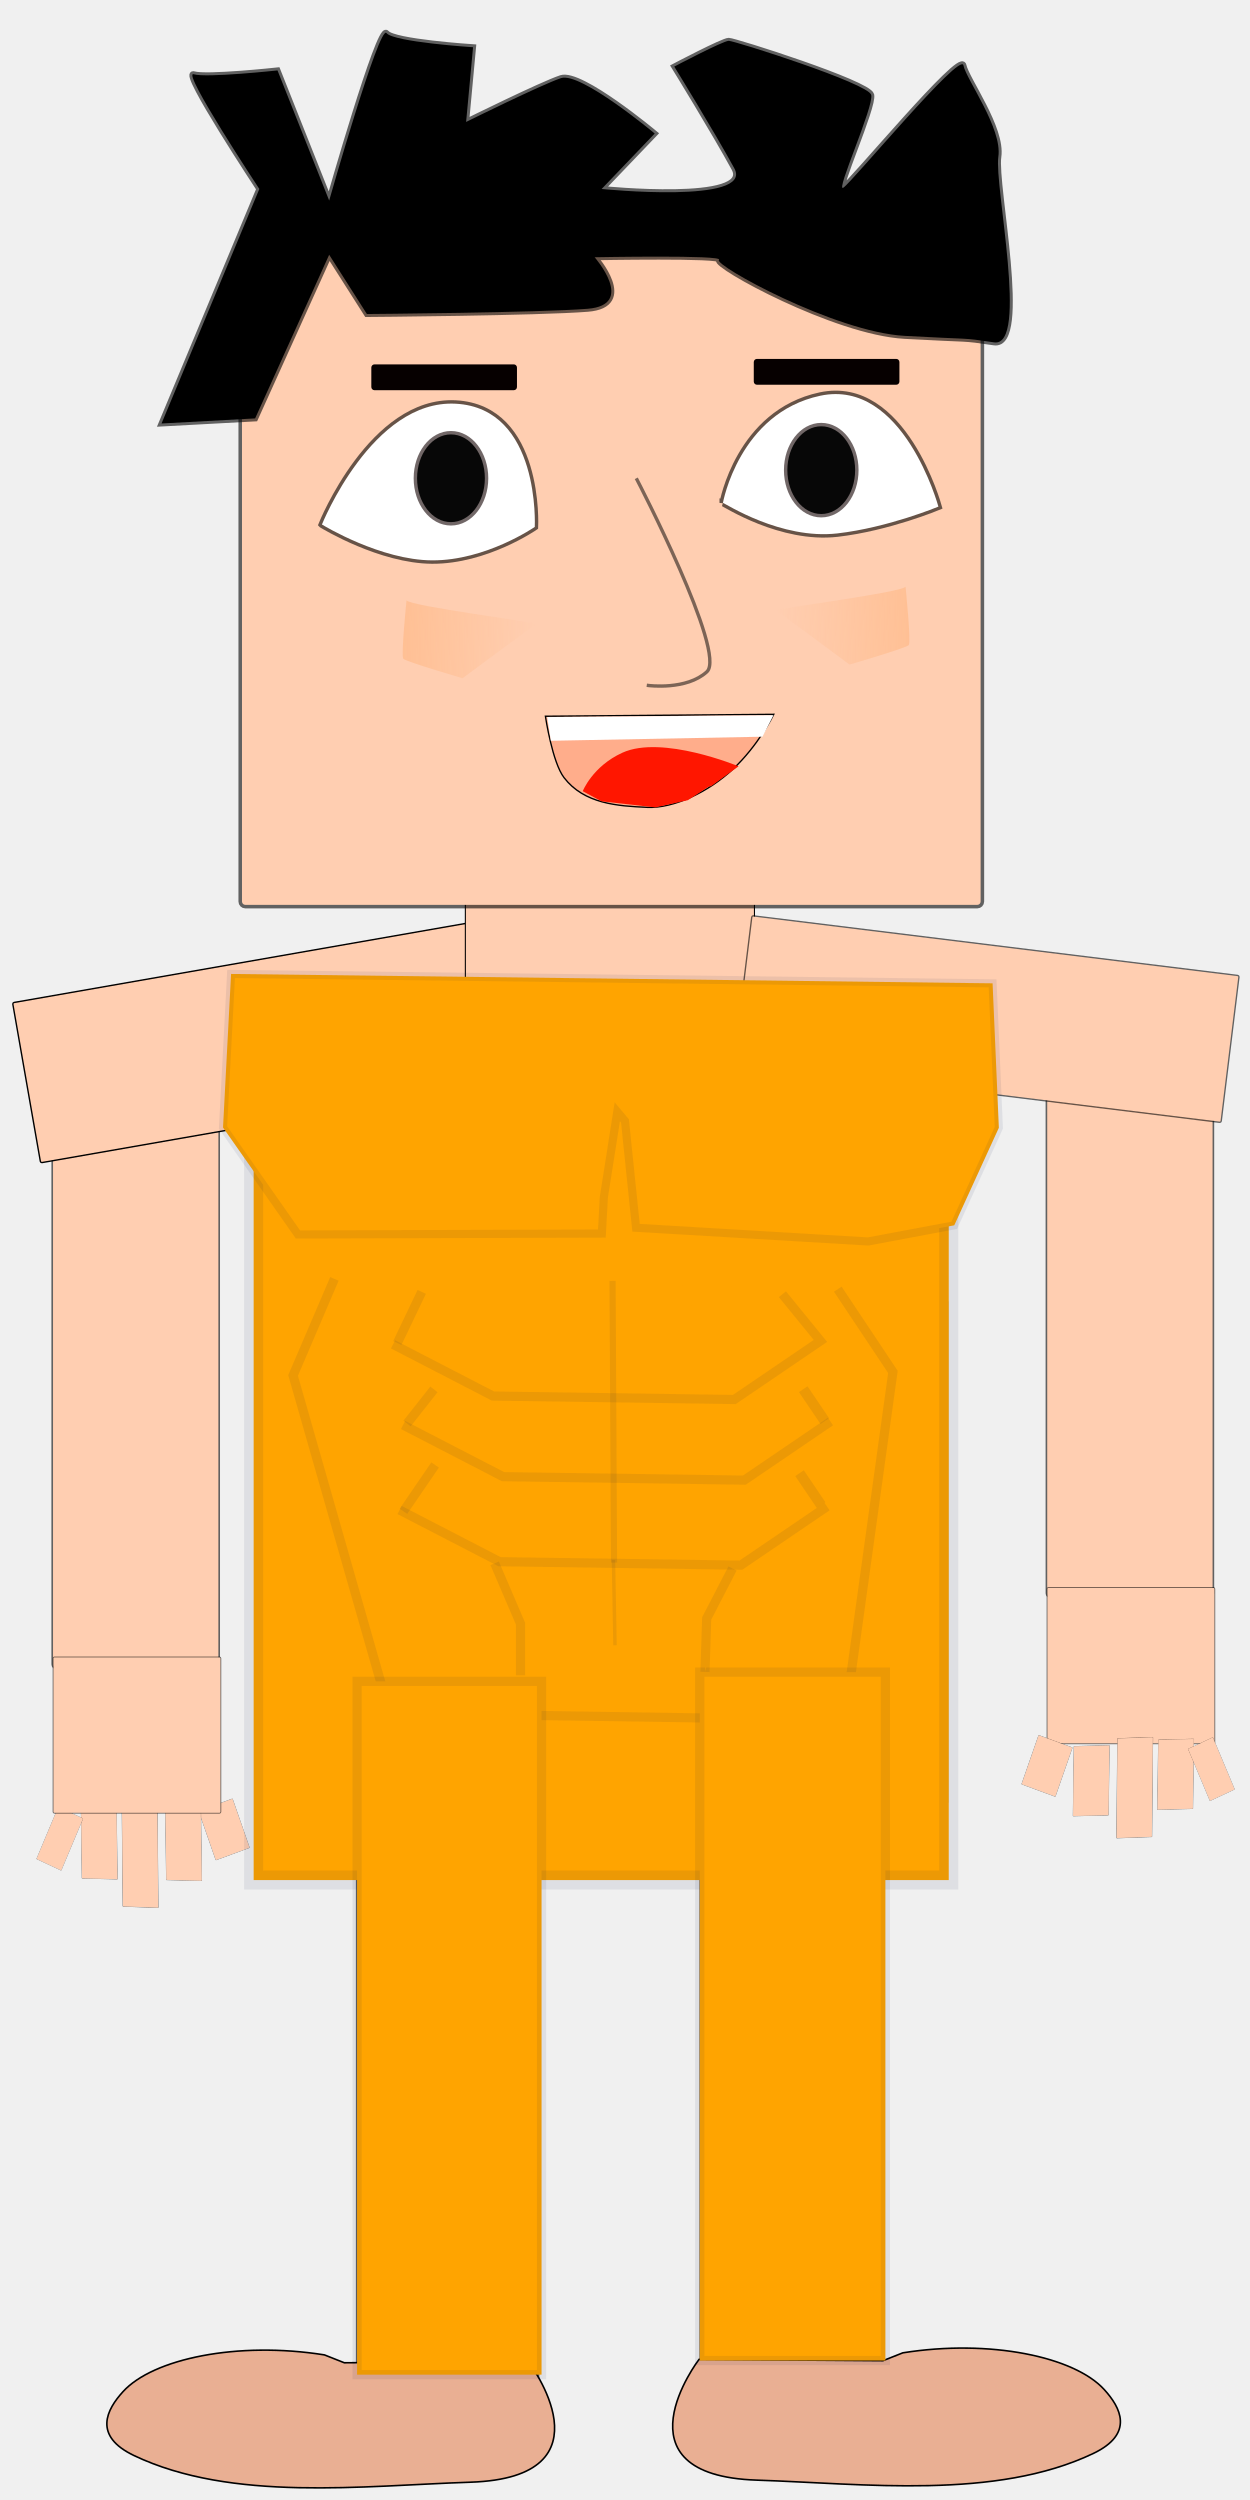
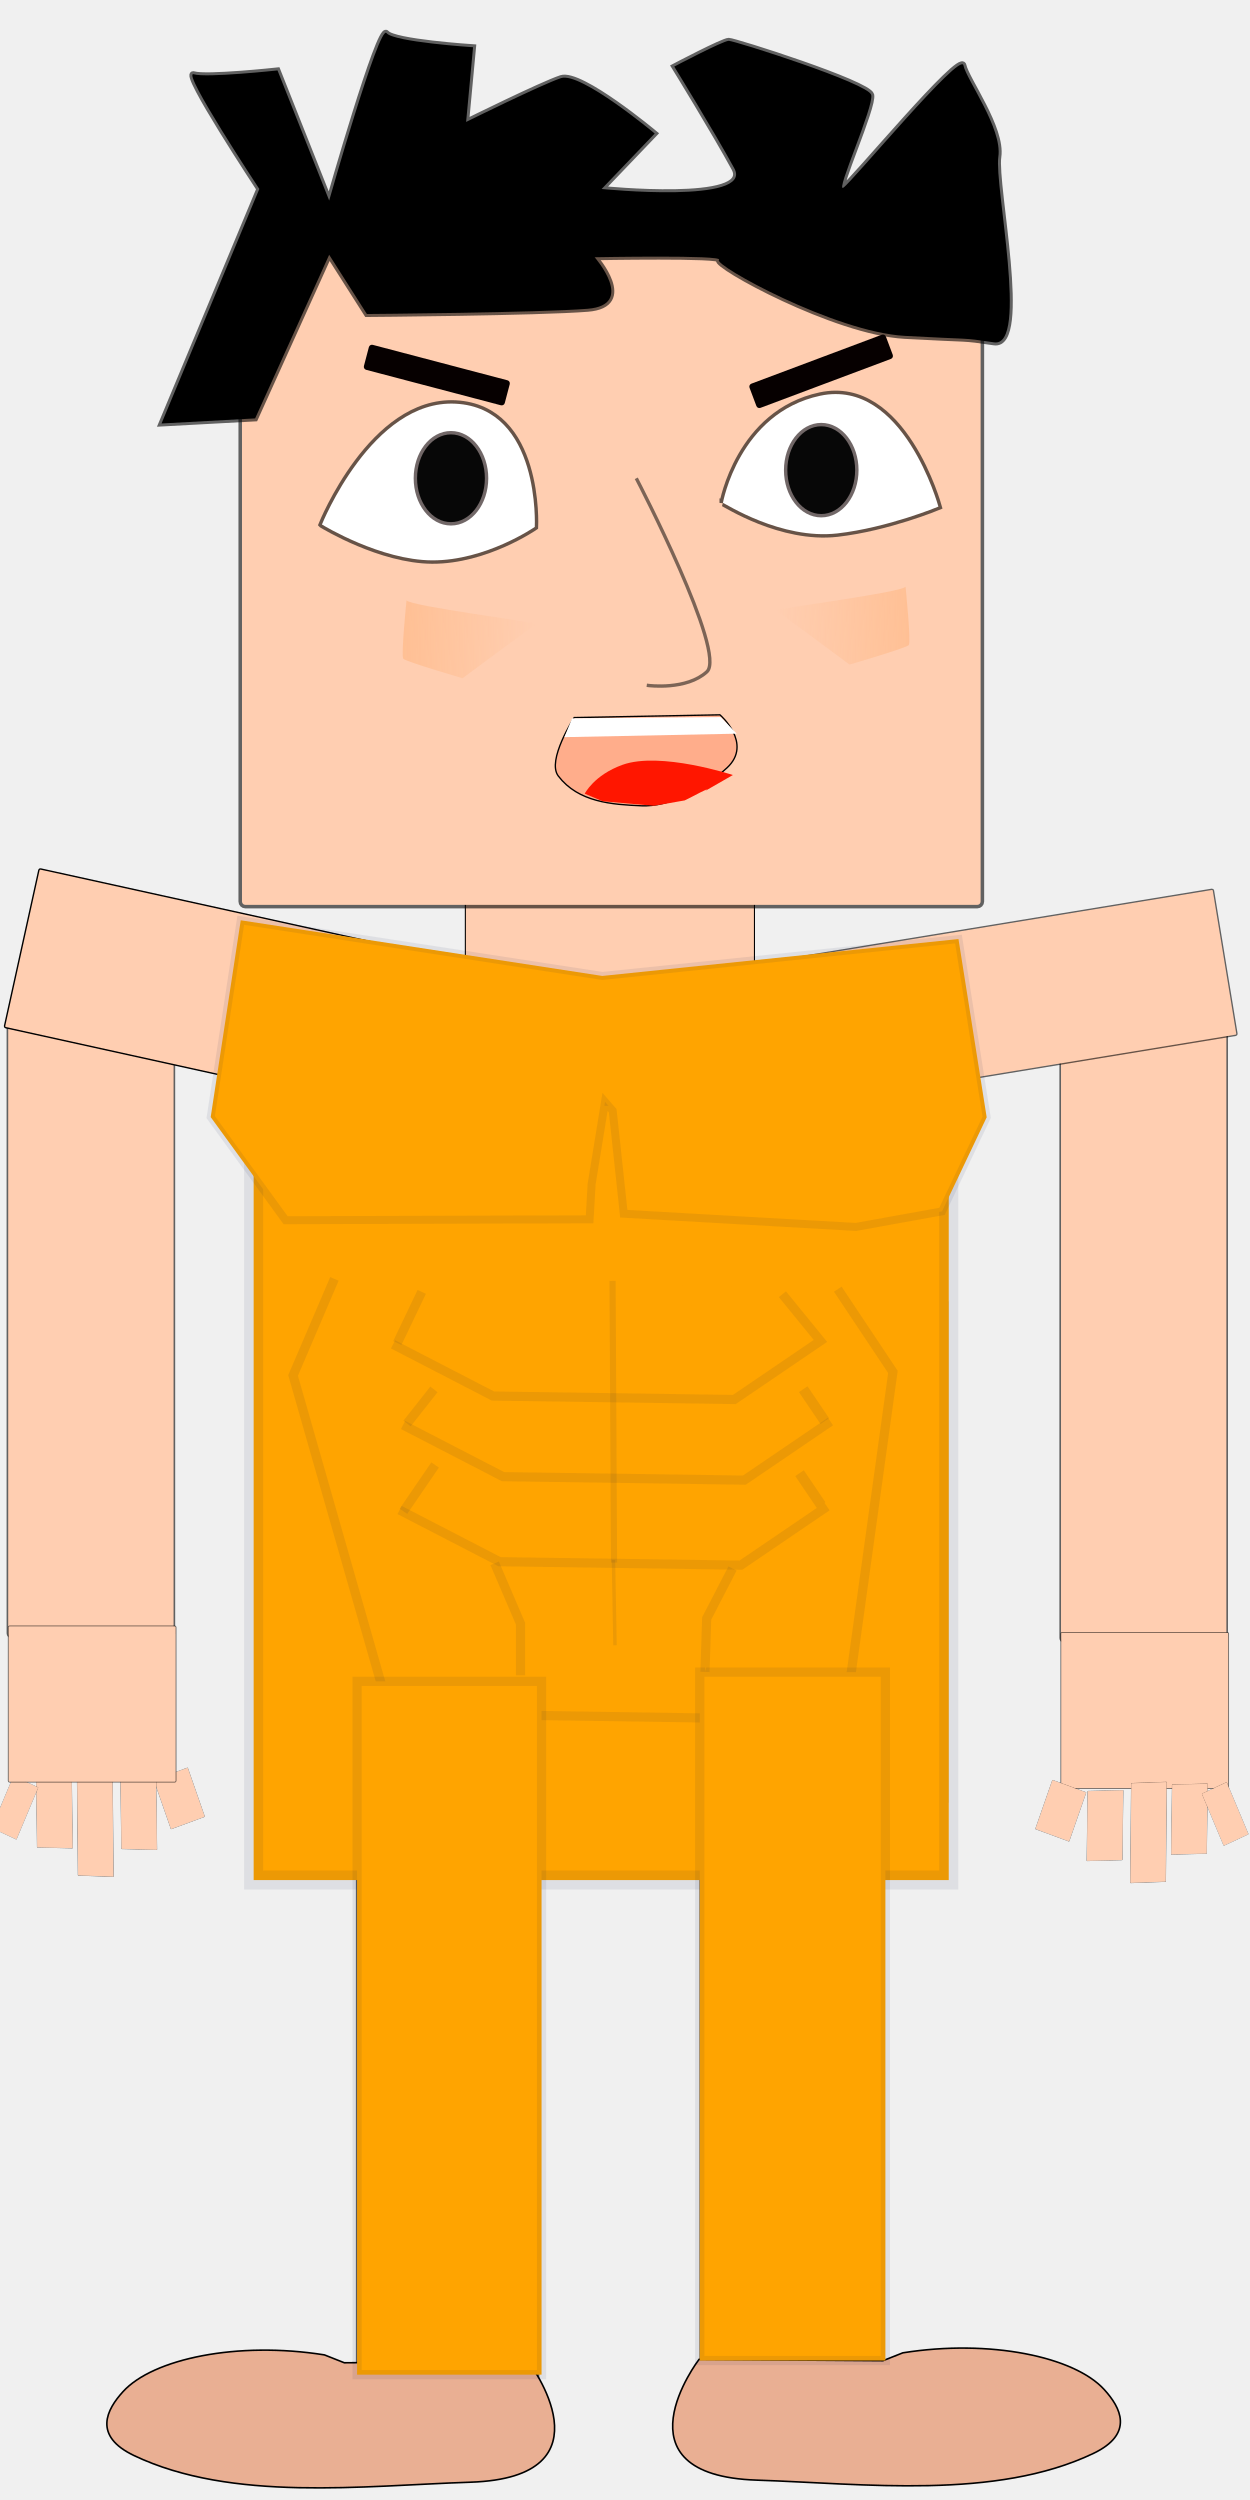
<svg xmlns="http://www.w3.org/2000/svg" xmlns:xlink="http://www.w3.org/1999/xlink" width="64" height="128" viewBox="0 0 16.933 33.867" version="1.1" id="svg1" xml:space="preserve">
  <defs id="defs1">
    <linearGradient id="linearGradient5685">
      <stop style="stop-color:#ffad70;stop-opacity:1;" offset="0" id="stop5681" />
      <stop style="stop-color:#ffb278;stop-opacity:0;" offset="1" id="stop5683" />
    </linearGradient>
    <linearGradient xlink:href="#linearGradient5685" id="linearGradient5687" x1="5.871" y1="39.004" x2="21.384" y2="39.272" gradientUnits="userSpaceOnUse" gradientTransform="matrix(0.2458605,0,0,0.2185464,2.010088,0.07742753)" />
    <linearGradient xlink:href="#linearGradient5685" id="linearGradient5722" gradientUnits="userSpaceOnUse" gradientTransform="matrix(-0.2458605,0,0,0.2185464,15.76372,-0.1083041)" x1="5.423" y1="38.914" x2="21.384" y2="39.272" />
  </defs>
+   <g id="g1" transform="translate(-0.3962466,-0.3054401)">
+     <rect style="fill:#ffceb1;fill-opacity:1;fill-rule:evenodd;stroke:#000000;stroke-width:0.006;stroke-linecap:square;stroke-opacity:0.595;paint-order:markers stroke fill" id="rect358-1-9-1-3-2-7" width="0.701" height="0.485" x="23.776" y="5.207" ry="0.002" transform="matrix(0.3290433,0.9443148,-0.9382773,0.3458839,0,0)" />
+     <rect style="fill:#ffceb1;fill-opacity:1;fill-rule:evenodd;stroke:#000000;stroke-width:0.007;stroke-linecap:square;stroke-opacity:0.595;paint-order:markers stroke fill" id="rect358-1-9-1-3-2-7-0" width="0.944" height="0.479" x="24.366" y="-2.179" ry="0.002" transform="matrix(0.0135589,0.9999081,-0.9996734,-0.02555759,0,0)" />
+     <rect style="fill:#ffceb1;fill-opacity:1;fill-rule:evenodd;stroke:#000000;stroke-width:0.007;stroke-linecap:square;stroke-opacity:0.595;paint-order:markers stroke fill" id="rect358-1-9-1-3-2-7-0-7" width="0.944" height="0.479" x="24.374" y="-1.036" ry="0.002" transform="matrix(0.0135589,0.9999081,-0.9996734,-0.02555759,0,0)" />
+     <rect style="fill:#ffceb1;fill-opacity:1;fill-rule:evenodd;stroke:#000000;stroke-width:0.005;stroke-linecap:square;stroke-opacity:0.595;paint-order:markers stroke fill" id="rect358-1-9-1-3-2-7-0-7-1" width="0.761" height="0.367" x="21.847" y="-10.337" ry="0.002" transform="matrix(-0.386925,0.9221112,-0.9059902,-0.4232987,0,0)" />
+     <rect style="fill:#ffceb1;fill-opacity:1;fill-rule:evenodd;stroke:#000000;stroke-width:0.008;stroke-linecap:square;stroke-opacity:0.595;paint-order:markers stroke fill" id="rect358-1-9-1-3-2-7-0-3" width="1.348" height="0.478" x="24.319" y="-1.69" ry="0.002" transform="matrix(0.00947057,0.9999552,-0.9993307,-0.03657963,0,0)" />
+   </g>
  <g id="layer1">
    <g id="layer4" transform="matrix(0.9821391,0,0,0.8105135,-0.5024058,6.393194)">
      <rect style="fill:#ffceb1;fill-opacity:1;fill-rule:evenodd;stroke:#000000;stroke-width:0.05;stroke-linecap:square;stroke-opacity:0.595;paint-order:markers stroke fill" id="rect358-1" width="2.48" height="9.848" x="5.445" y="22.279" ry="0.05" />
      <rect style="fill:#ffceb1;fill-opacity:1;fill-rule:evenodd;stroke:#000000;stroke-width:0.05;stroke-linecap:square;stroke-opacity:0.595;paint-order:markers stroke fill" id="rect358-1-5" width="2.48" height="9.848" x="10.183" y="22.135" ry="0.05" />
    </g>
-     <g id="g4" transform="translate(-0.1867924,-0.6070755)">
-       <rect style="fill:#ffceb1;fill-opacity:1;fill-rule:evenodd;stroke:#000000;stroke-width:0.044;stroke-linecap:square;stroke-opacity:0.595;paint-order:markers stroke fill" id="rect358-1-9-1" width="2.24" height="8.411" x="14.373" y="13.823" ry="0.043" />
-       <rect style="fill:#ffceb1;fill-opacity:1;fill-rule:evenodd;stroke:#000000;stroke-width:0.022;stroke-linecap:square;stroke-opacity:0.595;paint-order:markers stroke fill" id="rect358-1-9-1-3" width="2.262" height="2.105" x="14.376" y="22.119" ry="0.011" />
-       <g id="g2" transform="matrix(-1,0,0,1,31.99359,-1.023637)">
-         <rect style="fill:#ffceb1;fill-opacity:1;fill-rule:evenodd;stroke:#000000;stroke-width:0.006;stroke-linecap:square;stroke-opacity:0.595;paint-order:markers stroke fill" id="rect358-1-9-1-3-2-7-3" width="0.701" height="0.485" x="29.726" y="-8.478" ry="0.002" transform="matrix(0.3290433,0.9443148,-0.9382773,0.3458839,0,0)" />
-         <rect style="fill:#ffceb1;fill-opacity:1;fill-rule:evenodd;stroke:#000000;stroke-width:0.007;stroke-linecap:square;stroke-opacity:0.595;paint-order:markers stroke fill" id="rect358-1-9-1-3-2-7-0-0" width="0.944" height="0.479" x="24.858" y="-16.926" ry="0.002" transform="matrix(0.0135589,0.9999081,-0.9996734,-0.02555759,0,0)" />
-         <rect style="fill:#ffceb1;fill-opacity:1;fill-rule:evenodd;stroke:#000000;stroke-width:0.007;stroke-linecap:square;stroke-opacity:0.595;paint-order:markers stroke fill" id="rect358-1-9-1-3-2-7-0-7-4" width="0.944" height="0.479" x="24.8" y="-15.783" ry="0.002" transform="matrix(0.0135589,0.9999081,-0.9996734,-0.02555759,0,0)" />
-         <rect style="fill:#ffceb1;fill-opacity:1;fill-rule:evenodd;stroke:#000000;stroke-width:0.005;stroke-linecap:square;stroke-opacity:0.595;paint-order:markers stroke fill" id="rect358-1-9-1-3-2-7-0-7-1-8" width="0.761" height="0.367" x="16.306" y="-24.304" ry="0.002" transform="matrix(-0.386925,0.9221112,-0.9059902,-0.4232987,0,0)" />
-         <rect style="fill:#ffceb1;fill-opacity:1;fill-rule:evenodd;stroke:#000000;stroke-width:0.008;stroke-linecap:square;stroke-opacity:0.595;paint-order:markers stroke fill" id="rect358-1-9-1-3-2-7-0-3-7" width="1.348" height="0.478" x="24.582" y="-16.446" ry="0.002" transform="matrix(0.00947057,0.9999552,-0.9993307,-0.03657963,0,0)" />
-       </g>
-     </g>
    <path style="fill:#e9af93;fill-opacity:1;fill-rule:evenodd;stroke:#000000;stroke-width:0.044;stroke-linecap:square;stroke-dasharray:none;stroke-opacity:1;paint-order:markers stroke fill" d="m 4.392,31.912 c -1.175,-0.187 -2.317,0.052 -2.719,0.496 -0.216,0.238 -0.405,0.584 0.147,0.847 1.324,0.63 3.092,0.408 4.551,0.36 1.958,-0.064 0.779,-1.614 0.779,-1.614 l -2.488,0.018 z" id="path13381" />
    <path style="fill:#e9af93;fill-opacity:1;fill-rule:evenodd;stroke:#000000;stroke-width:0.044;stroke-linecap:square;stroke-dasharray:none;stroke-opacity:1;paint-order:markers stroke fill" d="m 12.233,31.884 c 1.175,-0.187 2.317,0.052 2.719,0.496 0.216,0.238 0.405,0.584 -0.147,0.847 -1.324,0.63 -3.092,0.408 -4.551,0.36 -1.958,-0.064 -0.779,-1.614 -0.779,-1.614 l 2.488,0.018 z" id="path13381-7" />
-     <g id="g3" transform="translate(0.6070755,0.420283)">
-       <g id="g1" transform="translate(-0.3962466,-0.3054401)">
-         <rect style="fill:#ffceb1;fill-opacity:1;fill-rule:evenodd;stroke:#000000;stroke-width:0.006;stroke-linecap:square;stroke-opacity:0.595;paint-order:markers stroke fill" id="rect358-1-9-1-3-2-7" width="0.701" height="0.485" x="23.776" y="5.207" ry="0.002" transform="matrix(0.3290433,0.9443148,-0.9382773,0.3458839,0,0)" />
-         <rect style="fill:#ffceb1;fill-opacity:1;fill-rule:evenodd;stroke:#000000;stroke-width:0.007;stroke-linecap:square;stroke-opacity:0.595;paint-order:markers stroke fill" id="rect358-1-9-1-3-2-7-0" width="0.944" height="0.479" x="24.366" y="-2.179" ry="0.002" transform="matrix(0.0135589,0.9999081,-0.9996734,-0.02555759,0,0)" />
-         <rect style="fill:#ffceb1;fill-opacity:1;fill-rule:evenodd;stroke:#000000;stroke-width:0.007;stroke-linecap:square;stroke-opacity:0.595;paint-order:markers stroke fill" id="rect358-1-9-1-3-2-7-0-7" width="0.944" height="0.479" x="24.374" y="-1.036" ry="0.002" transform="matrix(0.0135589,0.9999081,-0.9996734,-0.02555759,0,0)" />
-         <rect style="fill:#ffceb1;fill-opacity:1;fill-rule:evenodd;stroke:#000000;stroke-width:0.005;stroke-linecap:square;stroke-opacity:0.595;paint-order:markers stroke fill" id="rect358-1-9-1-3-2-7-0-7-1" width="0.761" height="0.367" x="21.847" y="-10.337" ry="0.002" transform="matrix(-0.386925,0.9221112,-0.9059902,-0.4232987,0,0)" />
-         <rect style="fill:#ffceb1;fill-opacity:1;fill-rule:evenodd;stroke:#000000;stroke-width:0.008;stroke-linecap:square;stroke-opacity:0.595;paint-order:markers stroke fill" id="rect358-1-9-1-3-2-7-0-3" width="1.348" height="0.478" x="24.319" y="-1.69" ry="0.002" transform="matrix(0.00947057,0.9999552,-0.9993307,-0.03657963,0,0)" />
-       </g>
-       <rect style="fill:#ffceb1;fill-opacity:1;fill-rule:evenodd;stroke:#000000;stroke-width:0.044;stroke-linecap:square;stroke-opacity:0.595;paint-order:markers stroke fill" id="rect358-1-9" width="2.24" height="8.411" x="0.111" y="13.759" ry="0.043" />
-       <rect style="fill:#ffceb1;fill-opacity:1;fill-rule:evenodd;stroke:#000000;stroke-width:0.022;stroke-linecap:square;stroke-opacity:0.595;paint-order:markers stroke fill" id="rect358-1-9-1-3-2" width="2.262" height="2.105" x="0.117" y="22.032" ry="0.011" />
-     </g>
-     <rect style="fill:#ffceb1;fill-opacity:1;fill-rule:evenodd;stroke:#000000;stroke-width:0.038;stroke-linecap:square;stroke-dasharray:none;stroke-opacity:1;paint-order:markers stroke fill" id="rect358-1-9-4" width="6.509" height="2.183" x="-2.165" y="13.419" ry="0.011" transform="rotate(-9.928404)" />
+     <rect style="fill:#ffceb1;fill-opacity:1;fill-rule:evenodd;stroke:#000000;stroke-width:0.044;stroke-linecap:square;stroke-opacity:0.595;paint-order:markers stroke fill" id="rect358-1-9" width="2.24" height="8.411" x="0.111" y="13.759" ry="0.043" />
+     <rect style="fill:#ffceb1;fill-opacity:1;fill-rule:evenodd;stroke:#000000;stroke-width:0.044;stroke-linecap:square;stroke-opacity:0.595;paint-order:markers stroke fill" id="rect358-1-9-1" width="2.24" height="8.411" x="14.373" y="13.823" ry="0.043" />
+     <rect style="fill:#ffceb1;fill-opacity:1;fill-rule:evenodd;stroke:#000000;stroke-width:0.022;stroke-linecap:square;stroke-opacity:0.595;paint-order:markers stroke fill" id="rect358-1-9-1-3" width="2.262" height="2.105" x="14.376" y="22.119" ry="0.011" />
+     <rect style="fill:#ffceb1;fill-opacity:1;fill-rule:evenodd;stroke:#000000;stroke-width:0.022;stroke-linecap:square;stroke-opacity:0.595;paint-order:markers stroke fill" id="rect358-1-9-1-3-2" width="2.262" height="2.105" x="0.117" y="22.032" ry="0.011" />
+     <rect style="fill:#ffceb1;fill-opacity:1;fill-rule:evenodd;stroke:#000000;stroke-width:0.038;stroke-linecap:square;stroke-dasharray:none;stroke-opacity:1;paint-order:markers stroke fill" id="rect358-1-9-4" width="6.509" height="2.183" x="3.06" y="11.387" ry="0.011" transform="rotate(12.4267)" />
    <rect style="fill:#ffceb1;fill-opacity:1;fill-rule:evenodd;stroke:#000000;stroke-width:0.029;stroke-linecap:square;stroke-dasharray:none;stroke-opacity:1;paint-order:markers stroke fill" id="rect358-1-9-4-9" width="3.902" height="2.191" x="6.311" y="12.17" ry="0.011" />
-     <rect style="fill:#ffceb1;fill-opacity:1;fill-rule:evenodd;stroke:#000000;stroke-width:0.037;stroke-linecap:square;stroke-opacity:0.595;paint-order:markers stroke fill" id="rect358-1-9-4-0" width="6.631" height="1.986" x="11.634" y="11.077" ry="0.01" transform="rotate(7.014669)" />
+     <rect style="fill:#ffceb1;fill-opacity:1;fill-rule:evenodd;stroke:#000000;stroke-width:0.037;stroke-linecap:square;stroke-opacity:0.595;paint-order:markers stroke fill" id="rect358-1-9-4-0" width="6.631" height="1.986" x="7.627" y="14.556" ry="0.01" transform="rotate(-9.320184)" />
    <rect style="fill:#ffceb1;fill-opacity:1;fill-rule:evenodd;stroke:#000000;stroke-width:0.096;stroke-linecap:square;stroke-opacity:0.595;paint-order:markers stroke fill" id="rect358" width="10.006" height="8.859" x="3.278" y="3.399" ry="0.045" />
    <rect style="fill:#ffceb1;fill-opacity:1;fill-rule:evenodd;stroke:#000000;stroke-width:0.081;stroke-linecap:square;stroke-opacity:0.595;paint-order:markers stroke fill" id="rect358-4-1" width="9.226" height="6.852" x="3.578" y="17.598" ry="0.035" />
    <path style="fill:#000000;fill-opacity:1;fill-rule:evenodd;stroke:#000000;stroke-width:0.081;stroke-linecap:square;stroke-opacity:0.595;paint-order:markers stroke fill" d="M 4.459,3.451 C 4.421,3.538 3.456,5.668 3.456,5.668 L 2.188,5.737 3.513,2.56 c 0,0 -1.06,-1.606 -0.889,-1.554 0.17,0.052 1.135,-0.052 1.135,-0.052 L 4.459,2.717 c 0,0 0.681,-2.392 0.776,-2.269 0.095,0.122 1.173,0.192 1.173,0.192 L 6.314,1.652 c 0,0 1.022,-0.506 1.287,-0.594 0.265,-0.087 1.268,0.751 1.268,0.751 L 8.15,2.56 c 0,0 2.063,0.209 1.798,-0.279 C 9.682,1.792 9.134,0.902 9.134,0.902 c 0,0 0.662,-0.349 0.738,-0.349 0.076,0 1.892,0.576 1.93,0.733 0.038,0.157 -0.492,1.327 -0.378,1.257 0.114,-0.07 1.59,-1.851 1.627,-1.658 0.038,0.192 0.53,0.855 0.473,1.239 -0.057,0.384 0.416,2.584 -0.057,2.514 C 12.994,4.568 13.202,4.603 12.256,4.55 11.31,4.498 9.664,3.59 9.739,3.52 9.815,3.451 8.055,3.485 8.055,3.485 c 0,0 0.568,0.646 -0.095,0.698 C 7.298,4.236 4.97,4.254 4.97,4.254 Z" id="path1076" />
    <path style="fill:#ffffff;fill-opacity:1;fill-rule:evenodd;stroke:#000000;stroke-width:0.093;stroke-linecap:square;stroke-opacity:0.595;paint-order:markers stroke fill" d="m 4.362,7.106 c 0.028,0.017 0.794,0.481 1.491,0.485 0.73,0.004 1.391,-0.453 1.391,-0.453 0,0 0.081,-1.609 -1.073,-1.669 -1.129,-0.058 -1.81,1.636 -1.81,1.636 z" id="path1564" />
    <path style="fill:#ffffff;fill-opacity:1;fill-rule:evenodd;stroke:#000000;stroke-width:0.093;stroke-linecap:square;stroke-opacity:0.595;paint-order:markers stroke fill" d="m 9.793,6.812 c 0.035,0.01 0.786,0.501 1.55,0.414 0.689,-0.079 1.369,-0.363 1.369,-0.363 0,0 -0.476,-1.741 -1.6,-1.502 -1.1,0.234 -1.319,1.452 -1.319,1.452 z" id="path1564-0" />
    <rect style="fill:#ffa400;fill-opacity:1;stroke:#001244;stroke-width:0.258;stroke-dasharray:none;stroke-opacity:0.076" id="rect1-5-9-4" width="9.416" height="10.618" x="3.436" y="14.851" ry="0" />
    <ellipse style="fill:#070707;fill-opacity:1;fill-rule:evenodd;stroke:#110000;stroke-width:0.093;stroke-linecap:square;stroke-opacity:0.595;paint-order:markers stroke fill" id="path1736" cx="6.109" cy="6.479" rx="0.459" ry="0.594" />
    <ellipse style="fill:#070707;fill-opacity:1;fill-rule:evenodd;stroke:#110000;stroke-width:0.093;stroke-linecap:square;stroke-opacity:0.595;paint-order:markers stroke fill" id="path1736-9" cx="11.125" cy="6.369" rx="0.459" ry="0.594" />
    <path style="fill:url(#linearGradient5687);fill-opacity:1;fill-rule:evenodd;stroke:none;stroke-width:0.093;stroke-linecap:square;stroke-opacity:0.595;paint-order:markers stroke fill" d="m 5.507,8.132 c 0.033,0.078 1.804,0.303 1.76,0.323 -0.044,0.02 -1.001,0.733 -1.001,0.733 0,0 -0.77,-0.225 -0.803,-0.264 -0.033,-0.039 0.044,-0.792 0.044,-0.792 z" id="path1814" />
    <path style="fill:url(#linearGradient5722);fill-opacity:1;fill-rule:evenodd;stroke:none;stroke-width:0.093;stroke-linecap:square;stroke-opacity:0.595;paint-order:markers stroke fill" d="m 12.267,7.947 c -0.033,0.078 -1.804,0.303 -1.76,0.323 0.044,0.02 1.001,0.733 1.001,0.733 0,0 0.77,-0.225 0.803,-0.264 0.033,-0.039 -0.044,-0.792 -0.044,-0.792 z" id="path1814-3" />
    <path style="fill:none;fill-opacity:1;fill-rule:evenodd;stroke:#000000;stroke-width:0.046;stroke-linecap:square;stroke-dasharray:none;stroke-opacity:0.514;paint-order:markers stroke fill" d="m 8.63,6.5 c 0,0 1.221,2.346 0.946,2.6 -0.275,0.254 -0.792,0.186 -0.792,0.186" id="path5725" />
-     <path style="fill:#ffad8b;fill-opacity:1;fill-rule:evenodd;stroke:#000000;stroke-width:0.037;stroke-linecap:square;stroke-dasharray:none;stroke-opacity:1;paint-order:markers stroke fill" d="m 7.399,9.712 3.068,-0.026 c 0,0 -0.203,0.408 -0.545,0.727 C 9.591,10.722 9.125,10.943 8.77,10.928 8.367,10.91 7.918,10.881 7.648,10.529 7.492,10.326 7.399,9.712 7.399,9.712 Z" id="path5781" />
-     <path style="fill:#ff1600;fill-opacity:1;fill-rule:evenodd;stroke:none;stroke-width:0.046;stroke-linecap:square;stroke-dasharray:none;stroke-opacity:0.514;paint-order:markers stroke fill" d="m 7.894,10.718 c 0,0 0.131,-0.336 0.537,-0.521 0.539,-0.246 1.574,0.184 1.574,0.184 L 9.609,10.669 c 0.112,-0.103 -0.194,0.114 -0.291,0.171 l -0.44,0.098 -0.731,-0.083 z" id="path6029" />
-     <path style="fill:#ffffff;fill-opacity:1;fill-rule:evenodd;stroke:none;stroke-width:0.151;stroke-linecap:square;stroke-dasharray:none;stroke-opacity:0.514;paint-order:markers stroke fill" d="m 7.412,9.714 0.05,0.321 2.867,-0.055 0.149,-0.291 z" id="path6679" />
    <path style="fill:#ffa400;stroke:#001244;stroke-width:0.124;stroke-opacity:0.076" d="m 4.53,17.325 -0.56,1.308 1.308,4.576 6.164,0.093 0.654,-4.717 -0.747,-1.121" id="path1" />
    <rect style="fill:#ffa400;fill-opacity:1;stroke:#001244;stroke-width:0.125;stroke-dasharray:none;stroke-opacity:0.076" id="rect1-5-9-4-6" width="2.499" height="9.392" x="4.837" y="22.777" />
    <rect style="fill:#ffa400;fill-opacity:1;stroke:#001244;stroke-width:0.125;stroke-dasharray:none;stroke-opacity:0.076" id="rect1-5-9-4-6-5" width="2.515" height="9.326" x="9.479" y="22.652" />
-     <path style="fill:#ffa400;fill-opacity:1;stroke:#001244;stroke-width:0.11;stroke-dasharray:none;stroke-opacity:0.076" d="m 3.13,13.194 -0.109,2.08 1.015,1.449 4.117,-0.012 0.027,-0.493 0.182,-1.157 0.104,0.124 0.15,1.447 3.144,0.186 1.167,-0.219 0.604,-1.321 -0.085,-1.957 -5.586,-0.069 z" id="path2" />
+     <path style="fill:#ffa400;fill-opacity:1;stroke:#001244;stroke-width:0.108;stroke-dasharray:none;stroke-opacity:0.076" d="m 3.261,12.467 -0.407,2.666 1.015,1.397 4.118,-0.012 0.027,-0.475 0.182,-1.116 0.104,0.12 0.15,1.395 3.144,0.179 1.167,-0.211 0.605,-1.274 -0.382,-2.415 -4.825,0.5 z" id="path2" />
+     <g id="g2" transform="matrix(-1,0,0,1,31.99359,-1.023637)">
+       <rect style="fill:#ffceb1;fill-opacity:1;fill-rule:evenodd;stroke:#000000;stroke-width:0.006;stroke-linecap:square;stroke-opacity:0.595;paint-order:markers stroke fill" id="rect358-1-9-1-3-2-7-3" width="0.701" height="0.485" x="29.726" y="-8.478" ry="0.002" transform="matrix(0.3290433,0.9443148,-0.9382773,0.3458839,0,0)" />
+       <rect style="fill:#ffceb1;fill-opacity:1;fill-rule:evenodd;stroke:#000000;stroke-width:0.007;stroke-linecap:square;stroke-opacity:0.595;paint-order:markers stroke fill" id="rect358-1-9-1-3-2-7-0-0" width="0.944" height="0.479" x="24.858" y="-16.926" ry="0.002" transform="matrix(0.0135589,0.9999081,-0.9996734,-0.02555759,0,0)" />
+       <rect style="fill:#ffceb1;fill-opacity:1;fill-rule:evenodd;stroke:#000000;stroke-width:0.007;stroke-linecap:square;stroke-opacity:0.595;paint-order:markers stroke fill" id="rect358-1-9-1-3-2-7-0-7-4" width="0.944" height="0.479" x="24.8" y="-15.783" ry="0.002" transform="matrix(0.0135589,0.9999081,-0.9996734,-0.02555759,0,0)" />
+       <rect style="fill:#ffceb1;fill-opacity:1;fill-rule:evenodd;stroke:#000000;stroke-width:0.005;stroke-linecap:square;stroke-opacity:0.595;paint-order:markers stroke fill" id="rect358-1-9-1-3-2-7-0-7-1-8" width="0.761" height="0.367" x="16.306" y="-24.304" ry="0.002" transform="matrix(-0.386925,0.9221112,-0.9059902,-0.4232987,0,0)" />
+       <rect style="fill:#ffceb1;fill-opacity:1;fill-rule:evenodd;stroke:#000000;stroke-width:0.008;stroke-linecap:square;stroke-opacity:0.595;paint-order:markers stroke fill" id="rect358-1-9-1-3-2-7-0-3-7" width="1.348" height="0.478" x="24.582" y="-16.446" ry="0.002" transform="matrix(0.00947057,0.9999552,-0.9993307,-0.03657963,0,0)" />
+     </g>
    <path style="fill:#ffa400;stroke:#001244;stroke-width:0.124;stroke-opacity:0.076" d="m 5.324,18.212 1.354,0.7 3.269,0.047 1.167,-0.794 -0.515,-0.632" id="path3" />
    <path style="fill:#ffa400;stroke:#001244;stroke-width:0.124;stroke-opacity:0.076" d="m 5.46,19.304 1.354,0.7 3.269,0.047 1.167,-0.794" id="path3-8" />
    <path style="fill:#ffa400;stroke:#001244;stroke-width:0.124;stroke-opacity:0.076" d="m 5.413,20.456 1.354,0.7 3.269,0.047 1.167,-0.794" id="path3-8-1" />
    <path style="fill:#ffa400;stroke:#001244;stroke-width:0.083;stroke-opacity:0.076" d="m 8.298,17.352 0.02,3.816" id="path4" />
    <path style="fill:#ffa400;stroke:#001244;stroke-width:0.047;stroke-opacity:0.076" d="m 8.31,21.131 0.021,1.157" id="path4-2" />
    <path style="fill:#ffa400;stroke:#001244;stroke-width:0.124;stroke-opacity:0.076" d="M 5.382,18.194 5.713,17.501" id="path5" />
    <path style="fill:#ffa400;stroke:#001244;stroke-width:0.124;stroke-opacity:0.076" d="M 5.514,19.284 5.878,18.822" id="path6" />
    <path style="fill:#ffa400;stroke:#001244;stroke-width:0.124;stroke-opacity:0.076" d="M 10.765,18.789 Z" id="path7" />
    <path style="fill:#ffa400;stroke:#001244;stroke-width:0.124;stroke-opacity:0.076" d="m 5.465,20.473 0.429,-0.627" id="path8" />
    <path style="fill:#ffa400;stroke:#001244;stroke-width:0.14;stroke-opacity:0.076" d="M 11.123,20.389 10.831,19.957" id="path9" />
    <path style="fill:#ffa400;stroke:#001244;stroke-width:0.14;stroke-opacity:0.076" d="m 11.173,19.251 -0.292,-0.432" id="path9-2" />
    <path style="fill:#ffa400;stroke:#001244;stroke-width:0.124;stroke-opacity:0.076" d="m 6.701,21.178 0.35,0.817 v 0.7" id="path10" />
    <path style="fill:#ffa400;stroke:#001244;stroke-width:0.124;stroke-opacity:0.076" d="M 9.923,21.248 9.573,21.925 9.55,22.649" id="path11" />
-     <rect style="fill:#060000;fill-opacity:1;stroke-width:0.445;stroke-opacity:0.248" id="rect1" width="1.973" height="0.35" x="5.03" y="4.936" ry="0.043" />
-     <rect style="fill:#060000;fill-opacity:1;stroke-width:0.445;stroke-opacity:0.248" id="rect1-9" width="1.973" height="0.35" x="10.211" y="4.862" ry="0.043" />
+     <path style="fill:#ffad8b;fill-opacity:1;fill-rule:evenodd;stroke:#000000;stroke-width:0.037;stroke-linecap:square;stroke-dasharray:none;stroke-opacity:1;paint-order:markers stroke fill" d="m 7.783,9.73 1.966,-0.037 c 0,0 0.438,0.38 0.095,0.7 -0.331,0.308 -0.796,0.529 -1.151,0.514 C 8.29,10.89 7.841,10.86 7.571,10.508 7.414,10.305 7.783,9.73 7.783,9.73 Z" id="path5781" />
+     <path style="fill:#ff1600;fill-opacity:1;fill-rule:evenodd;stroke:none;stroke-width:0.039;stroke-linecap:square;stroke-dasharray:none;stroke-opacity:0.514;paint-order:markers stroke fill" d="m 7.921,10.752 c 0,0 0.125,-0.252 0.511,-0.391 0.512,-0.185 1.496,0.138 1.496,0.138 l -0.376,0.216 c 0.107,-0.077 -0.185,0.086 -0.277,0.128 l -0.418,0.073 -0.695,-0.062 z" id="path6029" />
+     <path style="fill:#ffffff;fill-opacity:1;fill-rule:evenodd;stroke:none;stroke-width:0.104;stroke-linecap:square;stroke-dasharray:none;stroke-opacity:0.514;paint-order:markers stroke fill" d="M 7.75,9.731 7.645,9.986 9.98,9.939 9.764,9.714 Z" id="path6679" />
+     <rect style="fill:#060000;fill-opacity:1;stroke-width:0.445;stroke-opacity:0.248" id="rect1" width="1.973" height="0.35" x="6.029" y="3.233" ry="0.043" transform="rotate(14.74149)" />
+     <rect style="fill:#060000;fill-opacity:1;stroke-width:0.445;stroke-opacity:0.248" id="rect1-8" width="1.973" height="0.35" x="7.661" y="8.442" ry="0.043" transform="rotate(-20.56748)" />
  </g>
</svg>
